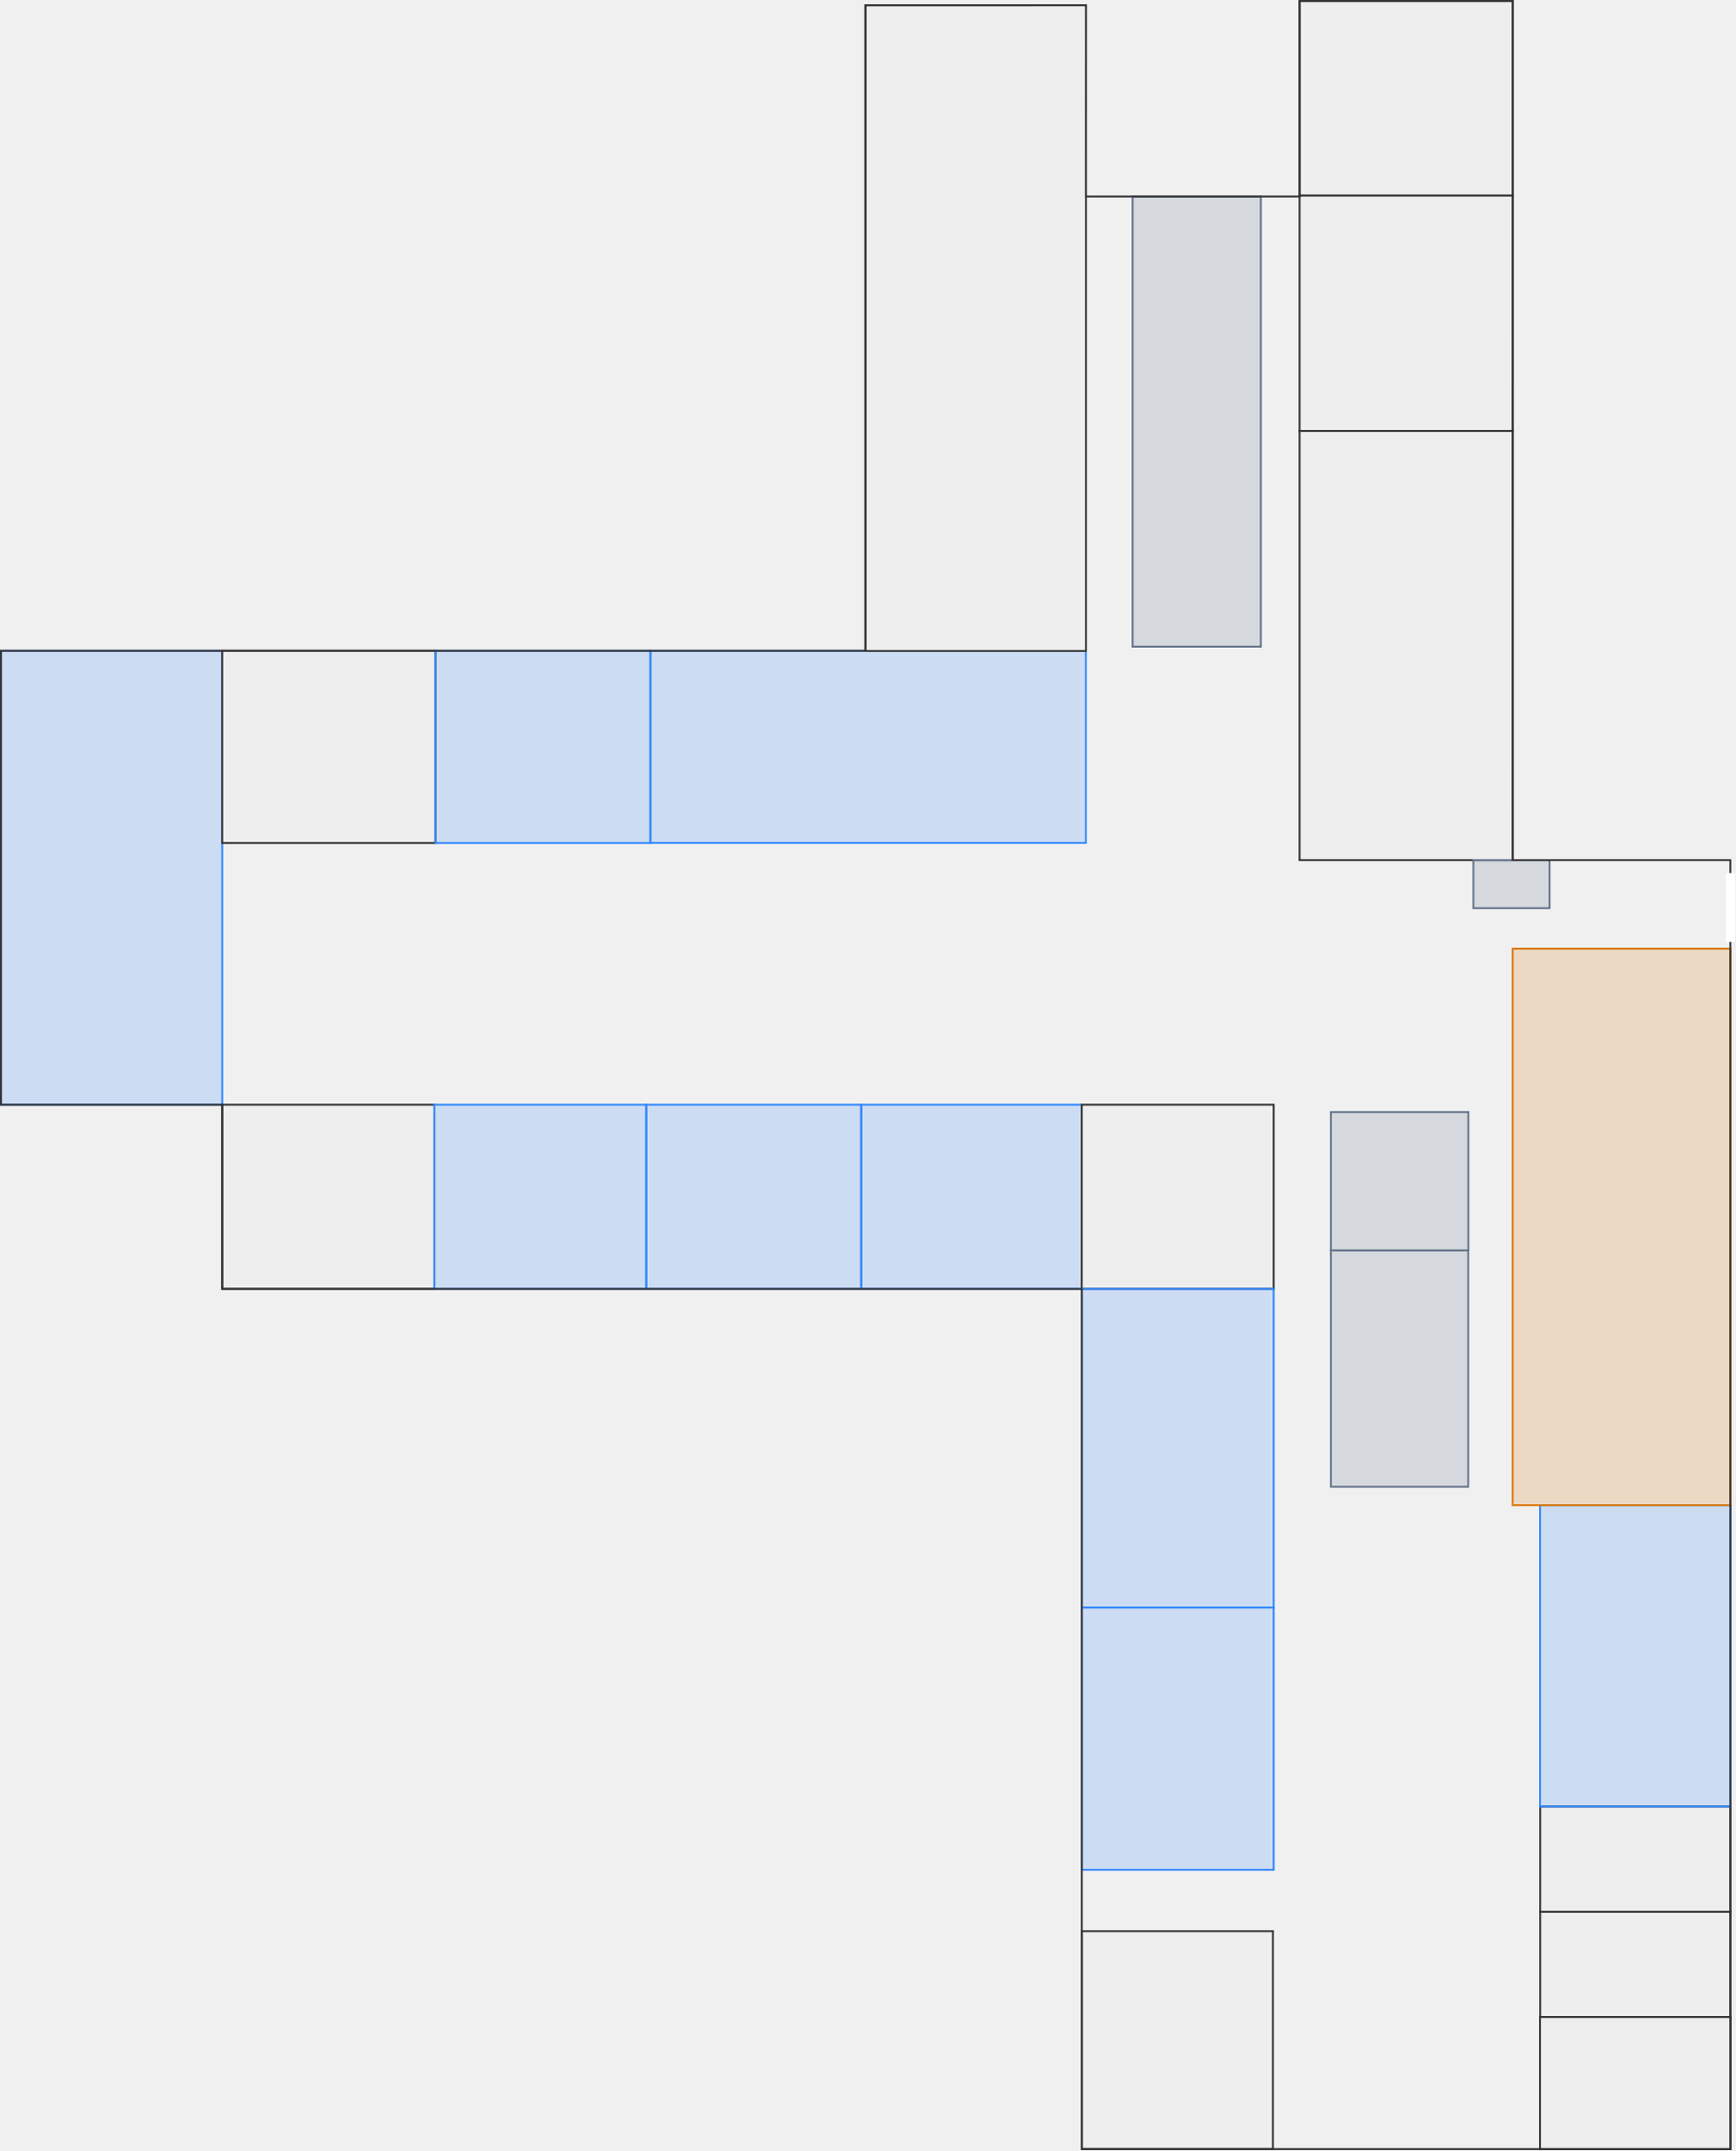
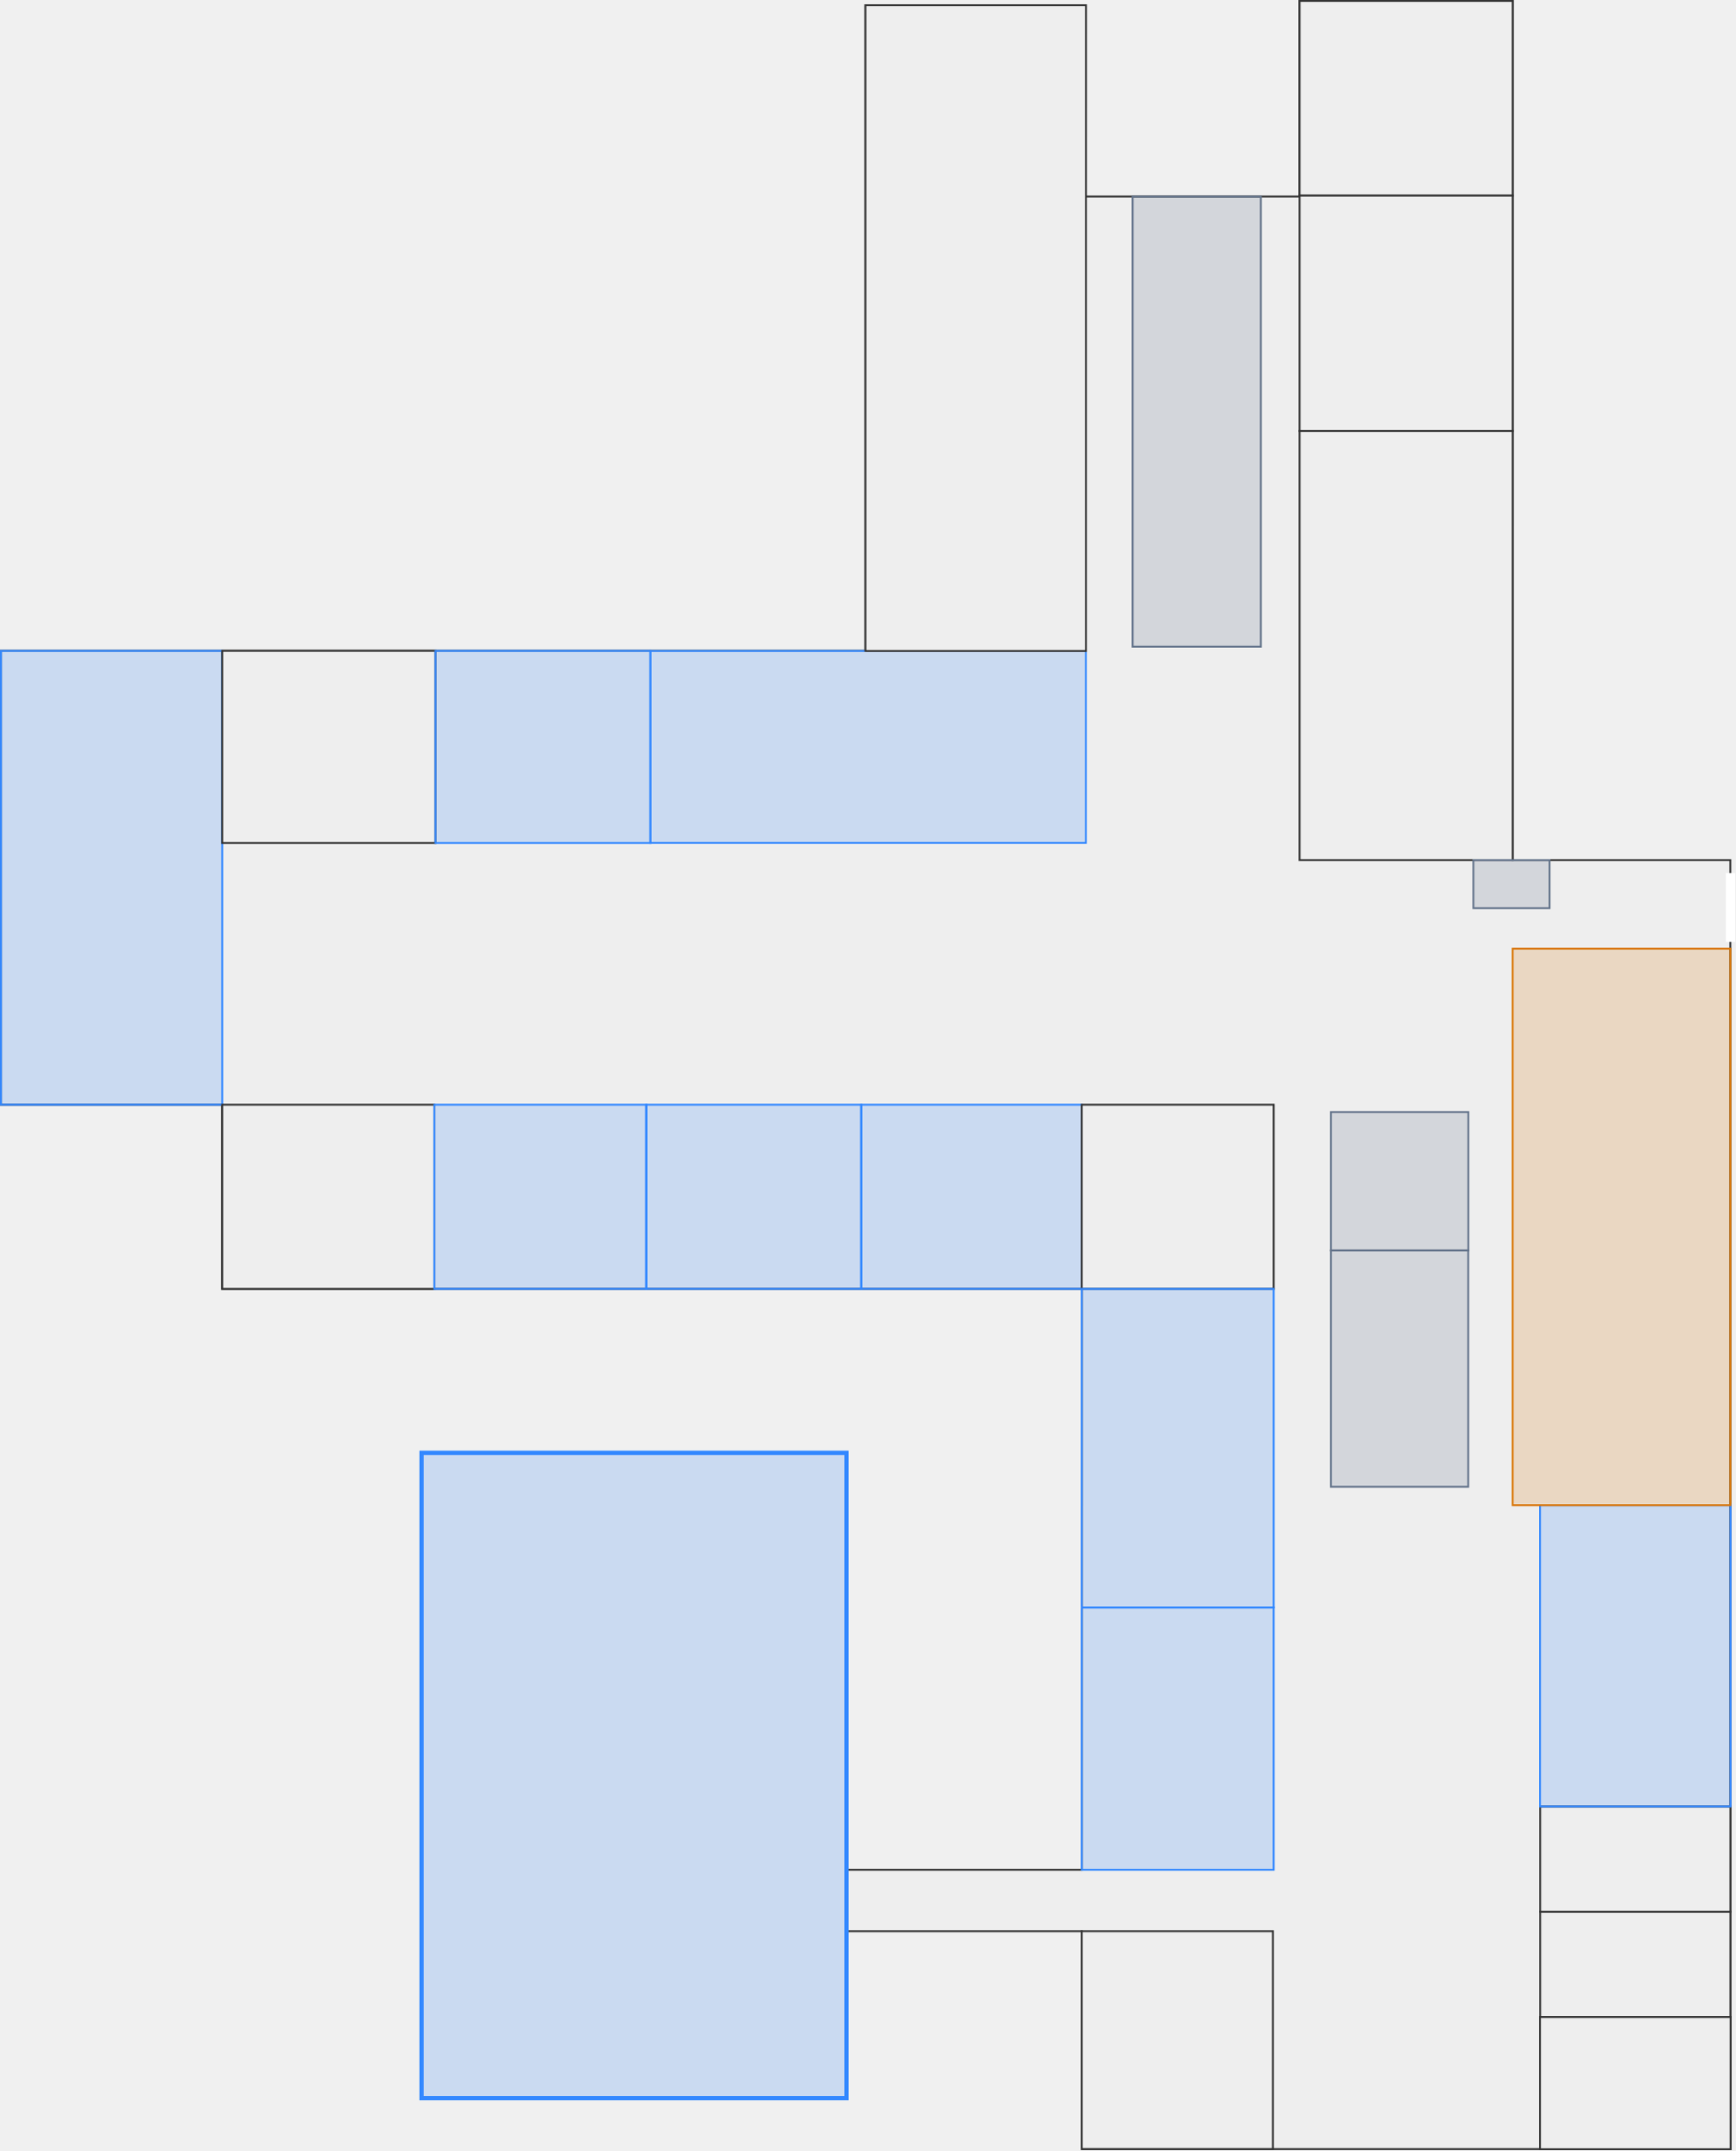
- <svg xmlns="http://www.w3.org/2000/svg" viewBox="80 90 933 1155.82" width="933" height="1155.82" version="1.1">
-   <g transform="translate(-5,-10.65642)">
+ <svg xmlns="http://www.w3.org/2000/svg" viewBox="80 90 933 1155.82" width="933" height="1155.82" version="1.1" id="svg2" xml:space="preserve">
+   <defs id="defs2" />
+   <path d="M 80.5,439.844 H 545.4 V 92.844 L 663.923,92.802 663.9,195.644 H 778.8 V 90.544 H 893.4 L 893.366,552.358 H 1010.4 v 47.585 645.3 H 661.7 L 661.671,1128.121 H 535.159 v 89.756 H 306.673 V 870.971 h 228.486 v 224.147 H 661.671 L 661.7,782.844 H 199.5 v -99 h -119 z" fill="#eeeeee" stroke="#333333" strokeWidth="4" id="path1" />
+   <g transform="translate(-5,-10.65642)" id="g1">
    <rect id="b5" width="118.976" height="243.976" x="85.512" y="450.512" fill="#3388ff30" stroke="#3388ff" />
    <rect id="b6" width="114.645" height="103.314" x="204.488" y="450.512" fill="#eeeeee" stroke="#333333" />
    <rect id="b7" width="115.589" height="103.314" x="319.134" y="450.512" fill="#3388ff30" stroke="#3388ff" />
    <rect id="auditorio-ime" width="234.154" height="103.22" x="434.722" y="450.559" fill="#3388ff30" stroke="#3388ff" />
    <rect id="rect10" width="118.565" height="347.134" x="550.358" y="103.458" fill="#eeeeee" stroke="#333333" />
    <rect id="b20" width="114.596" height="104.675" x="783.77" y="101.156" fill="#eeeeee" stroke="#333333" />
    <rect id="b19" width="114.596" height="126.503" x="783.77" y="205.831" fill="#eeeeee" stroke="#333333" />
    <rect id="rect15" width="114.596" height="230.681" x="783.77" y="332.334" fill="#eeeeee" stroke="#333333" />
    <rect id="banheiro" width="68.956" height="241.983" x="694.009" y="206.307" fill="#64748b30" stroke="#64748b" />
    <rect id="rect20" width="114.007" height="99.007" x="204.488" y="694.488" fill="#eeeeee" stroke="#333333" />
    <rect id="b3" width="114.011" height="99.011" x="318.495" y="694.488" fill="#3388ff30" stroke="#3388ff" />
    <rect id="b2" width="115.593" height="99.004" x="432.506" y="694.488" fill="#3388ff30" stroke="#3388ff" />
    <rect id="b1" width="118.571" height="99.005" x="548.099" y="694.488" fill="#3388ff30" stroke="#3388ff" />
    <rect id="rect25" width="103.191" height="99.005" x="666.671" y="694.488" fill="#eeeeee" stroke="#333333" />
    <rect id="b9" width="103.197" height="171.293" x="666.671" y="793.494" fill="#3388ff30" stroke="#3388ff" />
    <rect id="b10" width="103.186" height="140.988" x="666.671" y="964.787" fill="#3388ff30" stroke="#3388ff" />
+     <rect id="ime-cec" width="228.486" height="346.906" x="311.673" y="881.627" fill="#3388ff30" stroke="#3388ff" style="stroke-width:2.334" />
    <rect id="rect28" width="102.799" height="117.093" x="666.671" y="1138.778" fill="#eeeeee" stroke="#333333" />
    <rect id="rect31" width="102.501" height="71.116" x="913.047" y="1184.86" fill="#eeeeee" stroke="#333333" />
    <rect id="b14" width="102.29" height="56.554" x="913.152" y="1128.306" fill="#eeeeee" stroke="#333333" />
    <rect id="b15" width="102.29" height="56.554" x="913.152" y="1071.752" fill="#eeeeee" stroke="#333333" />
    <rect id="b16" width="102.468" height="161.971" x="913.064" y="909.781" fill="#3388ff30" stroke="#3388ff" />
    <rect id="refeitorio-ime" width="117.077" height="299.141" x="898.366" y="610.639" fill="#d9770630" stroke="#d97706" />
    <rect id="escada" width="73.917" height="74.413" x="800.605" y="698.447" fill="#64748b30" stroke="#64748b" />
-     <rect id="banheiro" width="73.858" height="126.999" x="800.605" y="772.86" fill="#64748b30" stroke="#64748b" />
+     <rect id="rect1" width="73.858" height="126.999" x="800.605" y="772.86" fill="#64748b30" stroke="#64748b" />
    <rect id="recepcao" width="40.982" height="25.797" x="877.228" y="563.015" fill="#64748b30" stroke="#64748b" />
  </g>
-   <path d="M 80.5,439.844 H 545.4 V 92.844 L 663.923,92.802 663.9,195.644 H 778.8 V 90.544 H 893.4 L 893.366,552.358 H 1010.4 v 47.585 645.3 H 661.7 V 782.844 H 199.5 v -99 h -119 z" fill="none" stroke="#333333" strokeWidth="4" />
-   <rect fill="#ffffff" stroke="none" width="5" height="37" x="1008" y="559.344" />
+   <rect fill="#ffffff" stroke="none" width="5" height="37" x="1008" y="559.344" id="rect2" />
</svg>
